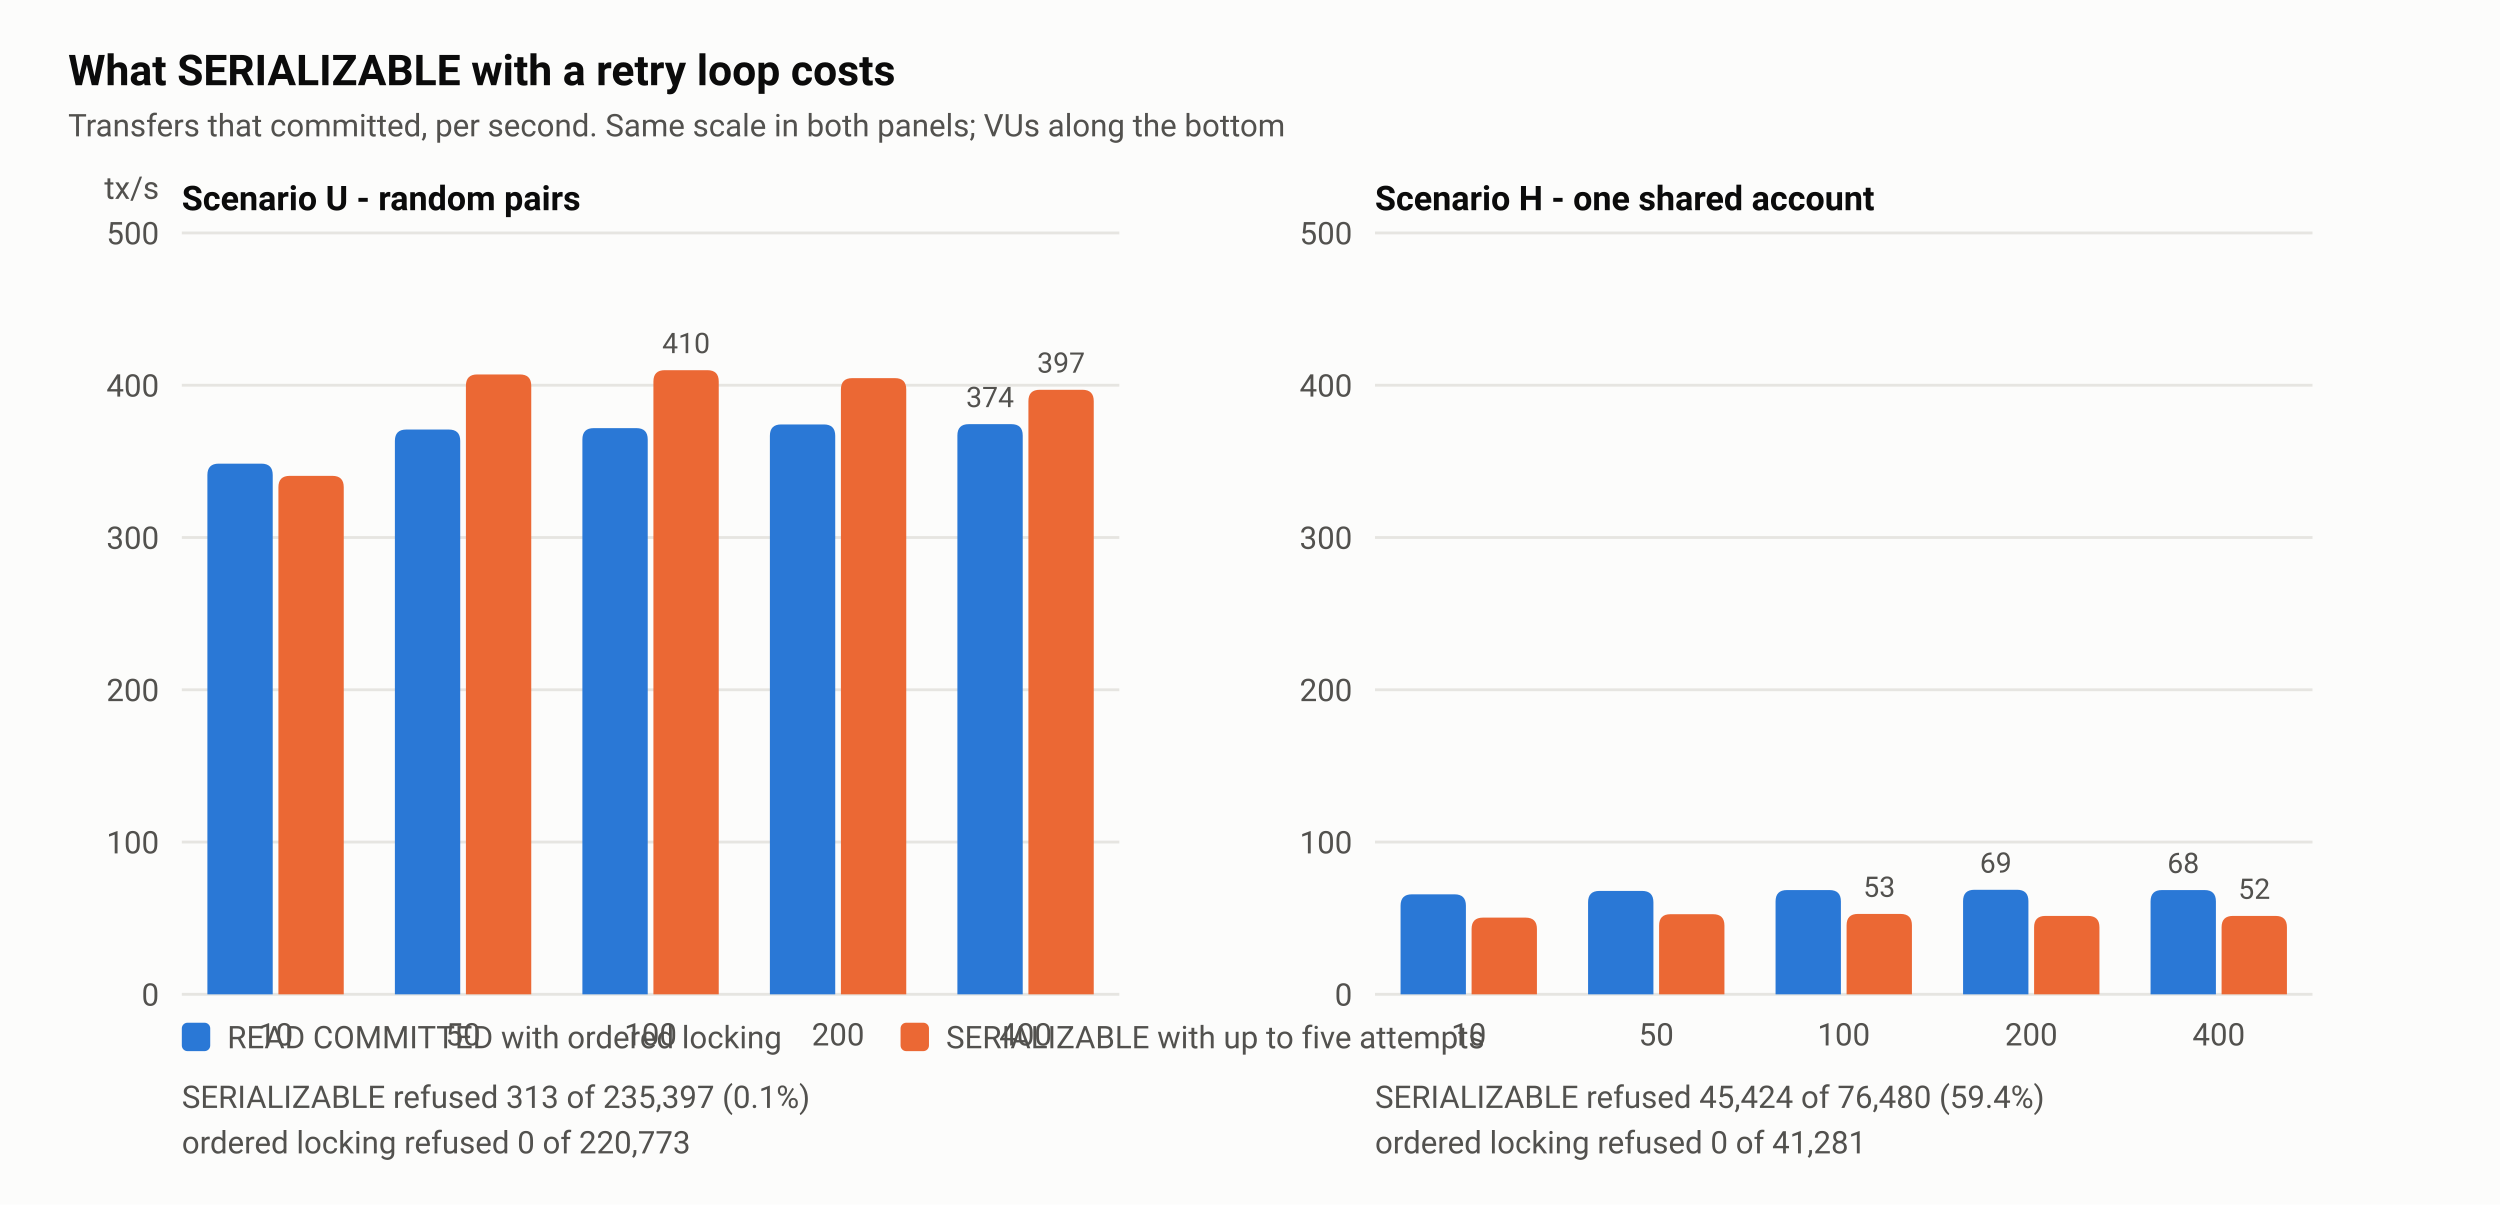
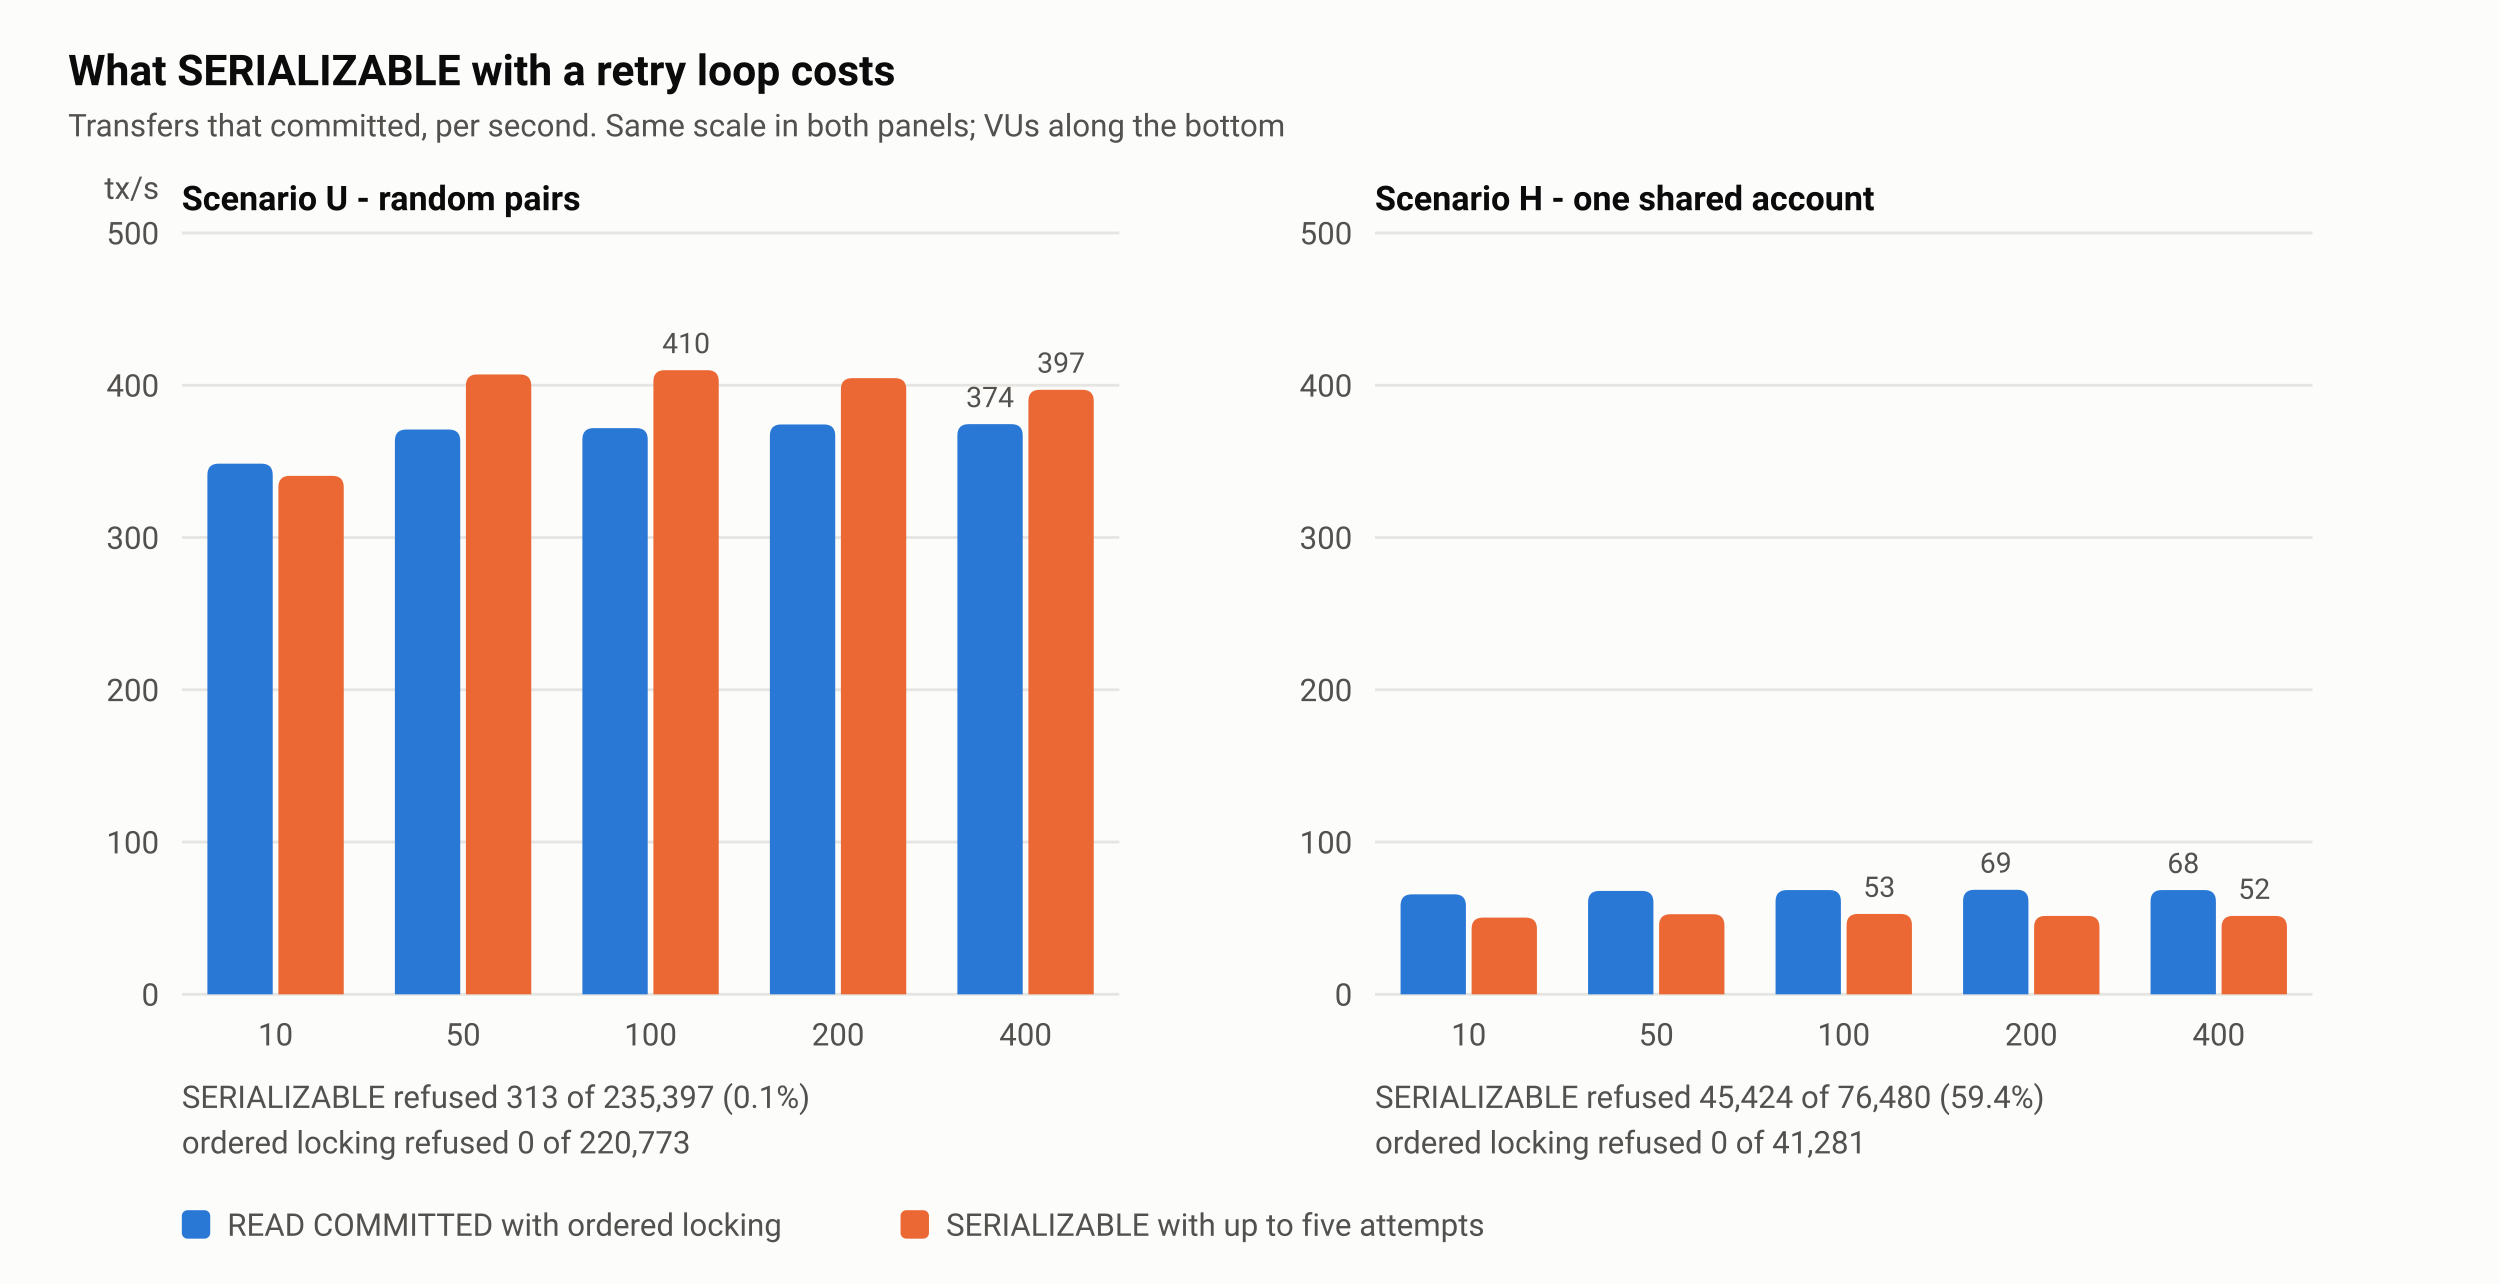
- <svg xmlns="http://www.w3.org/2000/svg" width="880" height="424" viewBox="0 0 880 424" role="img" aria-label="READ COMMITTED with ordered locking against SERIALIZABLE with retries">
-   <rect width="880" height="424" fill="#fcfcfb" />
+ <svg xmlns="http://www.w3.org/2000/svg" width="880" height="452" viewBox="0 0 880 452" role="img" aria-label="READ COMMITTED with ordered locking against SERIALIZABLE with retries">
+   <rect width="880" height="452" fill="#fcfcfb" />
  <text x="24.0" y="30.0" font-family="system-ui, -apple-system, 'Segoe UI', Roboto, 'Helvetica Neue', Arial, sans-serif" font-size="15" fill="#0b0b0b" text-anchor="start" font-weight="600">What SERIALIZABLE with a retry loop costs</text>
  <text x="24.0" y="48.0" font-family="system-ui, -apple-system, 'Segoe UI', Roboto, 'Helvetica Neue', Arial, sans-serif" font-size="11" fill="#52514e" text-anchor="start" font-weight="400">Transfers that committed, per second. Same scale in both panels; VUs along the bottom</text>
  <text x="64.0" y="74.0" font-family="system-ui, -apple-system, 'Segoe UI', Roboto, 'Helvetica Neue', Arial, sans-serif" font-size="12" fill="#0b0b0b" text-anchor="start" font-weight="600">Scenario U - random pairs</text>
  <line x1="64.0" y1="350.0" x2="394.0" y2="350.0" stroke="#e6e5e1" stroke-width="1" />
  <text x="56.0" y="354.0" font-family="system-ui, -apple-system, 'Segoe UI', Roboto, 'Helvetica Neue', Arial, sans-serif" font-size="11" fill="#52514e" text-anchor="end" font-weight="400">0</text>
  <line x1="64.0" y1="296.4" x2="394.0" y2="296.4" stroke="#e6e5e1" stroke-width="1" />
  <text x="56.0" y="300.4" font-family="system-ui, -apple-system, 'Segoe UI', Roboto, 'Helvetica Neue', Arial, sans-serif" font-size="11" fill="#52514e" text-anchor="end" font-weight="400">100</text>
  <line x1="64.0" y1="242.8" x2="394.0" y2="242.8" stroke="#e6e5e1" stroke-width="1" />
  <text x="56.0" y="246.8" font-family="system-ui, -apple-system, 'Segoe UI', Roboto, 'Helvetica Neue', Arial, sans-serif" font-size="11" fill="#52514e" text-anchor="end" font-weight="400">200</text>
  <line x1="64.0" y1="189.2" x2="394.0" y2="189.2" stroke="#e6e5e1" stroke-width="1" />
  <text x="56.0" y="193.2" font-family="system-ui, -apple-system, 'Segoe UI', Roboto, 'Helvetica Neue', Arial, sans-serif" font-size="11" fill="#52514e" text-anchor="end" font-weight="400">300</text>
  <line x1="64.0" y1="135.6" x2="394.0" y2="135.6" stroke="#e6e5e1" stroke-width="1" />
  <text x="56.0" y="139.6" font-family="system-ui, -apple-system, 'Segoe UI', Roboto, 'Helvetica Neue', Arial, sans-serif" font-size="11" fill="#52514e" text-anchor="end" font-weight="400">400</text>
  <line x1="64.0" y1="82.0" x2="394.0" y2="82.0" stroke="#e6e5e1" stroke-width="1" />
  <text x="56.0" y="86.0" font-family="system-ui, -apple-system, 'Segoe UI', Roboto, 'Helvetica Neue', Arial, sans-serif" font-size="11" fill="#52514e" text-anchor="end" font-weight="400">500</text>
  <text x="97.0" y="368.0" font-family="system-ui, -apple-system, 'Segoe UI', Roboto, 'Helvetica Neue', Arial, sans-serif" font-size="11" fill="#52514e" text-anchor="middle" font-weight="400">10</text>
  <text x="163.0" y="368.0" font-family="system-ui, -apple-system, 'Segoe UI', Roboto, 'Helvetica Neue', Arial, sans-serif" font-size="11" fill="#52514e" text-anchor="middle" font-weight="400">50</text>
  <text x="229.0" y="368.0" font-family="system-ui, -apple-system, 'Segoe UI', Roboto, 'Helvetica Neue', Arial, sans-serif" font-size="11" fill="#52514e" text-anchor="middle" font-weight="400">100</text>
  <text x="295.0" y="368.0" font-family="system-ui, -apple-system, 'Segoe UI', Roboto, 'Helvetica Neue', Arial, sans-serif" font-size="11" fill="#52514e" text-anchor="middle" font-weight="400">200</text>
  <text x="361.0" y="368.0" font-family="system-ui, -apple-system, 'Segoe UI', Roboto, 'Helvetica Neue', Arial, sans-serif" font-size="11" fill="#52514e" text-anchor="middle" font-weight="400">400</text>
  <text x="56.0" y="70.0" font-family="system-ui, -apple-system, 'Segoe UI', Roboto, 'Helvetica Neue', Arial, sans-serif" font-size="11" fill="#52514e" text-anchor="end" font-weight="400">tx/s</text>
  <path d="M73.0 350.0 V167.2 q0 -4.0 4.0 -4.0 h15.0 q4.0 0 4.0 4.0 V350.0 Z" fill="#2a78d6" />
  <path d="M98.0 350.0 V171.5 q0 -4.0 4.0 -4.0 h15.0 q4.0 0 4.0 4.0 V350.0 Z" fill="#eb6834" />
  <path d="M139.0 350.0 V155.2 q0 -4.0 4.0 -4.0 h15.0 q4.0 0 4.0 4.0 V350.0 Z" fill="#2a78d6" />
  <path d="M164.0 350.0 V135.8 q0 -4.0 4.0 -4.0 h15.0 q4.0 0 4.0 4.0 V350.0 Z" fill="#eb6834" />
  <path d="M205.0 350.0 V154.7 q0 -4.0 4.0 -4.0 h15.0 q4.0 0 4.0 4.0 V350.0 Z" fill="#2a78d6" />
  <path d="M230.0 350.0 V134.3 q0 -4.0 4.0 -4.0 h15.0 q4.0 0 4.0 4.0 V350.0 Z" fill="#eb6834" />
  <text x="241.5" y="124.3" font-family="system-ui, -apple-system, 'Segoe UI', Roboto, 'Helvetica Neue', Arial, sans-serif" font-size="10" fill="#52514e" text-anchor="middle" font-weight="400">410</text>
  <path d="M271.0 350.0 V153.4 q0 -4.0 4.0 -4.0 h15.0 q4.0 0 4.0 4.0 V350.0 Z" fill="#2a78d6" />
  <path d="M296.0 350.0 V137.1 q0 -4.0 4.0 -4.0 h15.0 q4.0 0 4.0 4.0 V350.0 Z" fill="#eb6834" />
  <path d="M337.0 350.0 V153.3 q0 -4.0 4.0 -4.0 h15.0 q4.0 0 4.0 4.0 V350.0 Z" fill="#2a78d6" />
  <text x="348.5" y="143.3" font-family="system-ui, -apple-system, 'Segoe UI', Roboto, 'Helvetica Neue', Arial, sans-serif" font-size="10" fill="#52514e" text-anchor="middle" font-weight="400">374</text>
  <path d="M362.0 350.0 V141.2 q0 -4.0 4.0 -4.0 h15.0 q4.0 0 4.0 4.0 V350.0 Z" fill="#eb6834" />
  <text x="373.5" y="131.2" font-family="system-ui, -apple-system, 'Segoe UI', Roboto, 'Helvetica Neue', Arial, sans-serif" font-size="10" fill="#52514e" text-anchor="middle" font-weight="400">397</text>
  <text x="64.0" y="390.0" font-family="system-ui, -apple-system, 'Segoe UI', Roboto, 'Helvetica Neue', Arial, sans-serif" font-size="11" fill="#52514e" text-anchor="start" font-weight="400">SERIALIZABLE refused 313 of 235,397 (0.1%)</text>
  <text x="64.0" y="406.0" font-family="system-ui, -apple-system, 'Segoe UI', Roboto, 'Helvetica Neue', Arial, sans-serif" font-size="11" fill="#52514e" text-anchor="start" font-weight="400">ordered locking refused 0 of 220,773</text>
  <text x="484.0" y="74.0" font-family="system-ui, -apple-system, 'Segoe UI', Roboto, 'Helvetica Neue', Arial, sans-serif" font-size="12" fill="#0b0b0b" text-anchor="start" font-weight="600">Scenario H - one shared account</text>
  <line x1="484.0" y1="350.0" x2="814.0" y2="350.0" stroke="#e6e5e1" stroke-width="1" />
  <text x="476.0" y="354.0" font-family="system-ui, -apple-system, 'Segoe UI', Roboto, 'Helvetica Neue', Arial, sans-serif" font-size="11" fill="#52514e" text-anchor="end" font-weight="400">0</text>
  <line x1="484.0" y1="296.4" x2="814.0" y2="296.4" stroke="#e6e5e1" stroke-width="1" />
  <text x="476.0" y="300.4" font-family="system-ui, -apple-system, 'Segoe UI', Roboto, 'Helvetica Neue', Arial, sans-serif" font-size="11" fill="#52514e" text-anchor="end" font-weight="400">100</text>
  <line x1="484.0" y1="242.8" x2="814.0" y2="242.8" stroke="#e6e5e1" stroke-width="1" />
  <text x="476.0" y="246.8" font-family="system-ui, -apple-system, 'Segoe UI', Roboto, 'Helvetica Neue', Arial, sans-serif" font-size="11" fill="#52514e" text-anchor="end" font-weight="400">200</text>
  <line x1="484.0" y1="189.2" x2="814.0" y2="189.2" stroke="#e6e5e1" stroke-width="1" />
  <text x="476.0" y="193.2" font-family="system-ui, -apple-system, 'Segoe UI', Roboto, 'Helvetica Neue', Arial, sans-serif" font-size="11" fill="#52514e" text-anchor="end" font-weight="400">300</text>
  <line x1="484.0" y1="135.6" x2="814.0" y2="135.6" stroke="#e6e5e1" stroke-width="1" />
  <text x="476.0" y="139.6" font-family="system-ui, -apple-system, 'Segoe UI', Roboto, 'Helvetica Neue', Arial, sans-serif" font-size="11" fill="#52514e" text-anchor="end" font-weight="400">400</text>
  <line x1="484.0" y1="82.0" x2="814.0" y2="82.0" stroke="#e6e5e1" stroke-width="1" />
  <text x="476.0" y="86.0" font-family="system-ui, -apple-system, 'Segoe UI', Roboto, 'Helvetica Neue', Arial, sans-serif" font-size="11" fill="#52514e" text-anchor="end" font-weight="400">500</text>
  <text x="517.0" y="368.0" font-family="system-ui, -apple-system, 'Segoe UI', Roboto, 'Helvetica Neue', Arial, sans-serif" font-size="11" fill="#52514e" text-anchor="middle" font-weight="400">10</text>
  <text x="583.0" y="368.0" font-family="system-ui, -apple-system, 'Segoe UI', Roboto, 'Helvetica Neue', Arial, sans-serif" font-size="11" fill="#52514e" text-anchor="middle" font-weight="400">50</text>
  <text x="649.0" y="368.0" font-family="system-ui, -apple-system, 'Segoe UI', Roboto, 'Helvetica Neue', Arial, sans-serif" font-size="11" fill="#52514e" text-anchor="middle" font-weight="400">100</text>
  <text x="715.0" y="368.0" font-family="system-ui, -apple-system, 'Segoe UI', Roboto, 'Helvetica Neue', Arial, sans-serif" font-size="11" fill="#52514e" text-anchor="middle" font-weight="400">200</text>
  <text x="781.0" y="368.0" font-family="system-ui, -apple-system, 'Segoe UI', Roboto, 'Helvetica Neue', Arial, sans-serif" font-size="11" fill="#52514e" text-anchor="middle" font-weight="400">400</text>
  <text x="476.0" y="70.0" font-family="system-ui, -apple-system, 'Segoe UI', Roboto, 'Helvetica Neue', Arial, sans-serif" font-size="11" fill="#52514e" text-anchor="end" font-weight="400" />
  <path d="M493.0 350.0 V318.8 q0 -4.0 4.0 -4.0 h15.0 q4.0 0 4.0 4.0 V350.0 Z" fill="#2a78d6" />
  <path d="M518.0 350.0 V327.0 q0 -4.0 4.0 -4.0 h15.0 q4.0 0 4.0 4.0 V350.0 Z" fill="#eb6834" />
  <path d="M559.0 350.0 V317.6 q0 -4.0 4.0 -4.0 h15.0 q4.0 0 4.0 4.0 V350.0 Z" fill="#2a78d6" />
  <path d="M584.0 350.0 V325.8 q0 -4.0 4.0 -4.0 h15.0 q4.0 0 4.0 4.0 V350.0 Z" fill="#eb6834" />
  <path d="M625.0 350.0 V317.3 q0 -4.0 4.0 -4.0 h15.0 q4.0 0 4.0 4.0 V350.0 Z" fill="#2a78d6" />
  <path d="M650.0 350.0 V325.7 q0 -4.0 4.0 -4.0 h15.0 q4.0 0 4.0 4.0 V350.0 Z" fill="#eb6834" />
  <text x="661.5" y="315.7" font-family="system-ui, -apple-system, 'Segoe UI', Roboto, 'Helvetica Neue', Arial, sans-serif" font-size="10" fill="#52514e" text-anchor="middle" font-weight="400">53</text>
  <path d="M691.0 350.0 V317.2 q0 -4.0 4.0 -4.0 h15.0 q4.0 0 4.0 4.0 V350.0 Z" fill="#2a78d6" />
  <text x="702.5" y="307.2" font-family="system-ui, -apple-system, 'Segoe UI', Roboto, 'Helvetica Neue', Arial, sans-serif" font-size="10" fill="#52514e" text-anchor="middle" font-weight="400">69</text>
  <path d="M716.0 350.0 V326.4 q0 -4.0 4.0 -4.0 h15.0 q4.0 0 4.0 4.0 V350.0 Z" fill="#eb6834" />
  <path d="M757.0 350.0 V317.3 q0 -4.0 4.0 -4.0 h15.0 q4.0 0 4.0 4.0 V350.0 Z" fill="#2a78d6" />
  <text x="768.5" y="307.3" font-family="system-ui, -apple-system, 'Segoe UI', Roboto, 'Helvetica Neue', Arial, sans-serif" font-size="10" fill="#52514e" text-anchor="middle" font-weight="400">68</text>
  <path d="M782.0 350.0 V326.4 q0 -4.0 4.0 -4.0 h15.0 q4.0 0 4.0 4.0 V350.0 Z" fill="#eb6834" />
  <text x="793.5" y="316.4" font-family="system-ui, -apple-system, 'Segoe UI', Roboto, 'Helvetica Neue', Arial, sans-serif" font-size="10" fill="#52514e" text-anchor="middle" font-weight="400">52</text>
  <text x="484.0" y="390.0" font-family="system-ui, -apple-system, 'Segoe UI', Roboto, 'Helvetica Neue', Arial, sans-serif" font-size="11" fill="#52514e" text-anchor="start" font-weight="400">SERIALIZABLE refused 45,424 of 76,480 (59.4%)</text>
  <text x="484.0" y="406.0" font-family="system-ui, -apple-system, 'Segoe UI', Roboto, 'Helvetica Neue', Arial, sans-serif" font-size="11" fill="#52514e" text-anchor="start" font-weight="400">ordered locking refused 0 of 41,281</text>
-   <rect x="64.0" y="360.0" width="10" height="10" rx="2" fill="#2a78d6" />
-   <text x="80.0" y="369.0" font-family="system-ui, -apple-system, 'Segoe UI', Roboto, 'Helvetica Neue', Arial, sans-serif" font-size="11" fill="#52514e" text-anchor="start" font-weight="400">READ COMMITTED with ordered locking</text>
-   <rect x="317.0" y="360.0" width="10" height="10" rx="2" fill="#eb6834" />
-   <text x="333.0" y="369.0" font-family="system-ui, -apple-system, 'Segoe UI', Roboto, 'Helvetica Neue', Arial, sans-serif" font-size="11" fill="#52514e" text-anchor="start" font-weight="400">SERIALIZABLE with up to five attempts</text>
+   <rect x="64.0" y="426.0" width="10" height="10" rx="2" fill="#2a78d6" />
+   <text x="80.0" y="435.0" font-family="system-ui, -apple-system, 'Segoe UI', Roboto, 'Helvetica Neue', Arial, sans-serif" font-size="11" fill="#52514e" text-anchor="start" font-weight="400">READ COMMITTED with ordered locking</text>
+   <rect x="317.0" y="426.0" width="10" height="10" rx="2" fill="#eb6834" />
+   <text x="333.0" y="435.0" font-family="system-ui, -apple-system, 'Segoe UI', Roboto, 'Helvetica Neue', Arial, sans-serif" font-size="11" fill="#52514e" text-anchor="start" font-weight="400">SERIALIZABLE with up to five attempts</text>
</svg>
